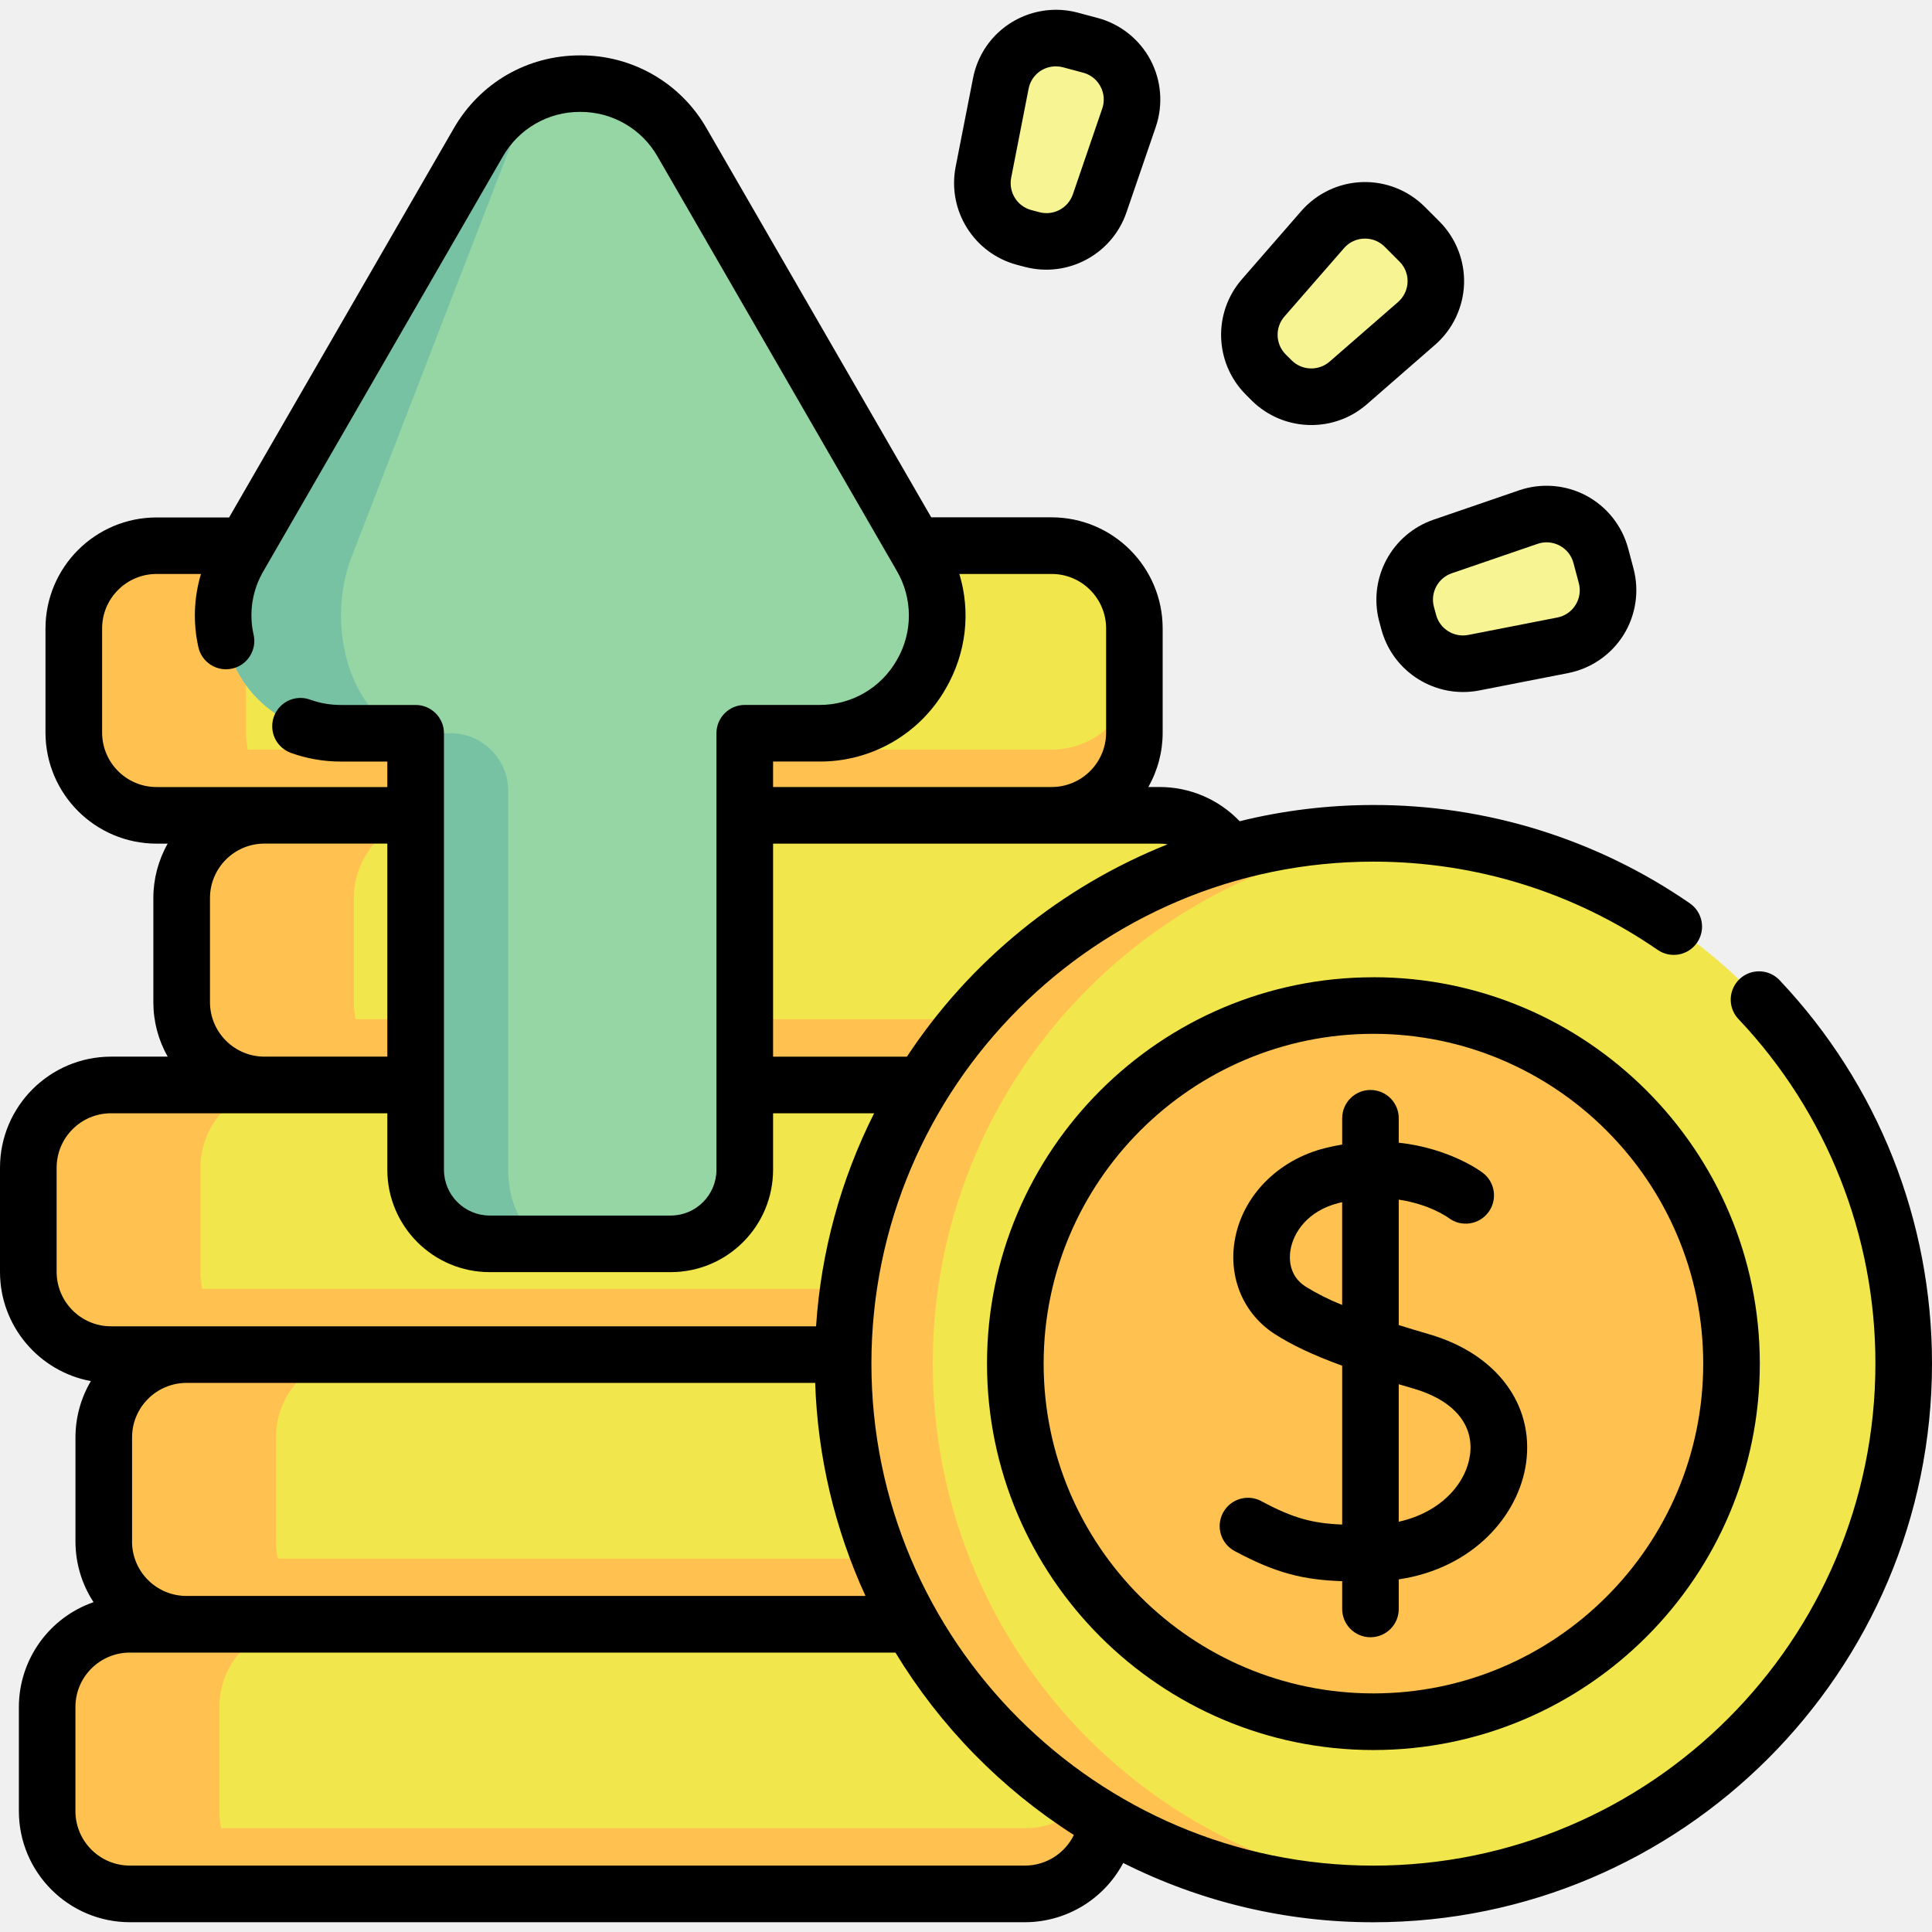
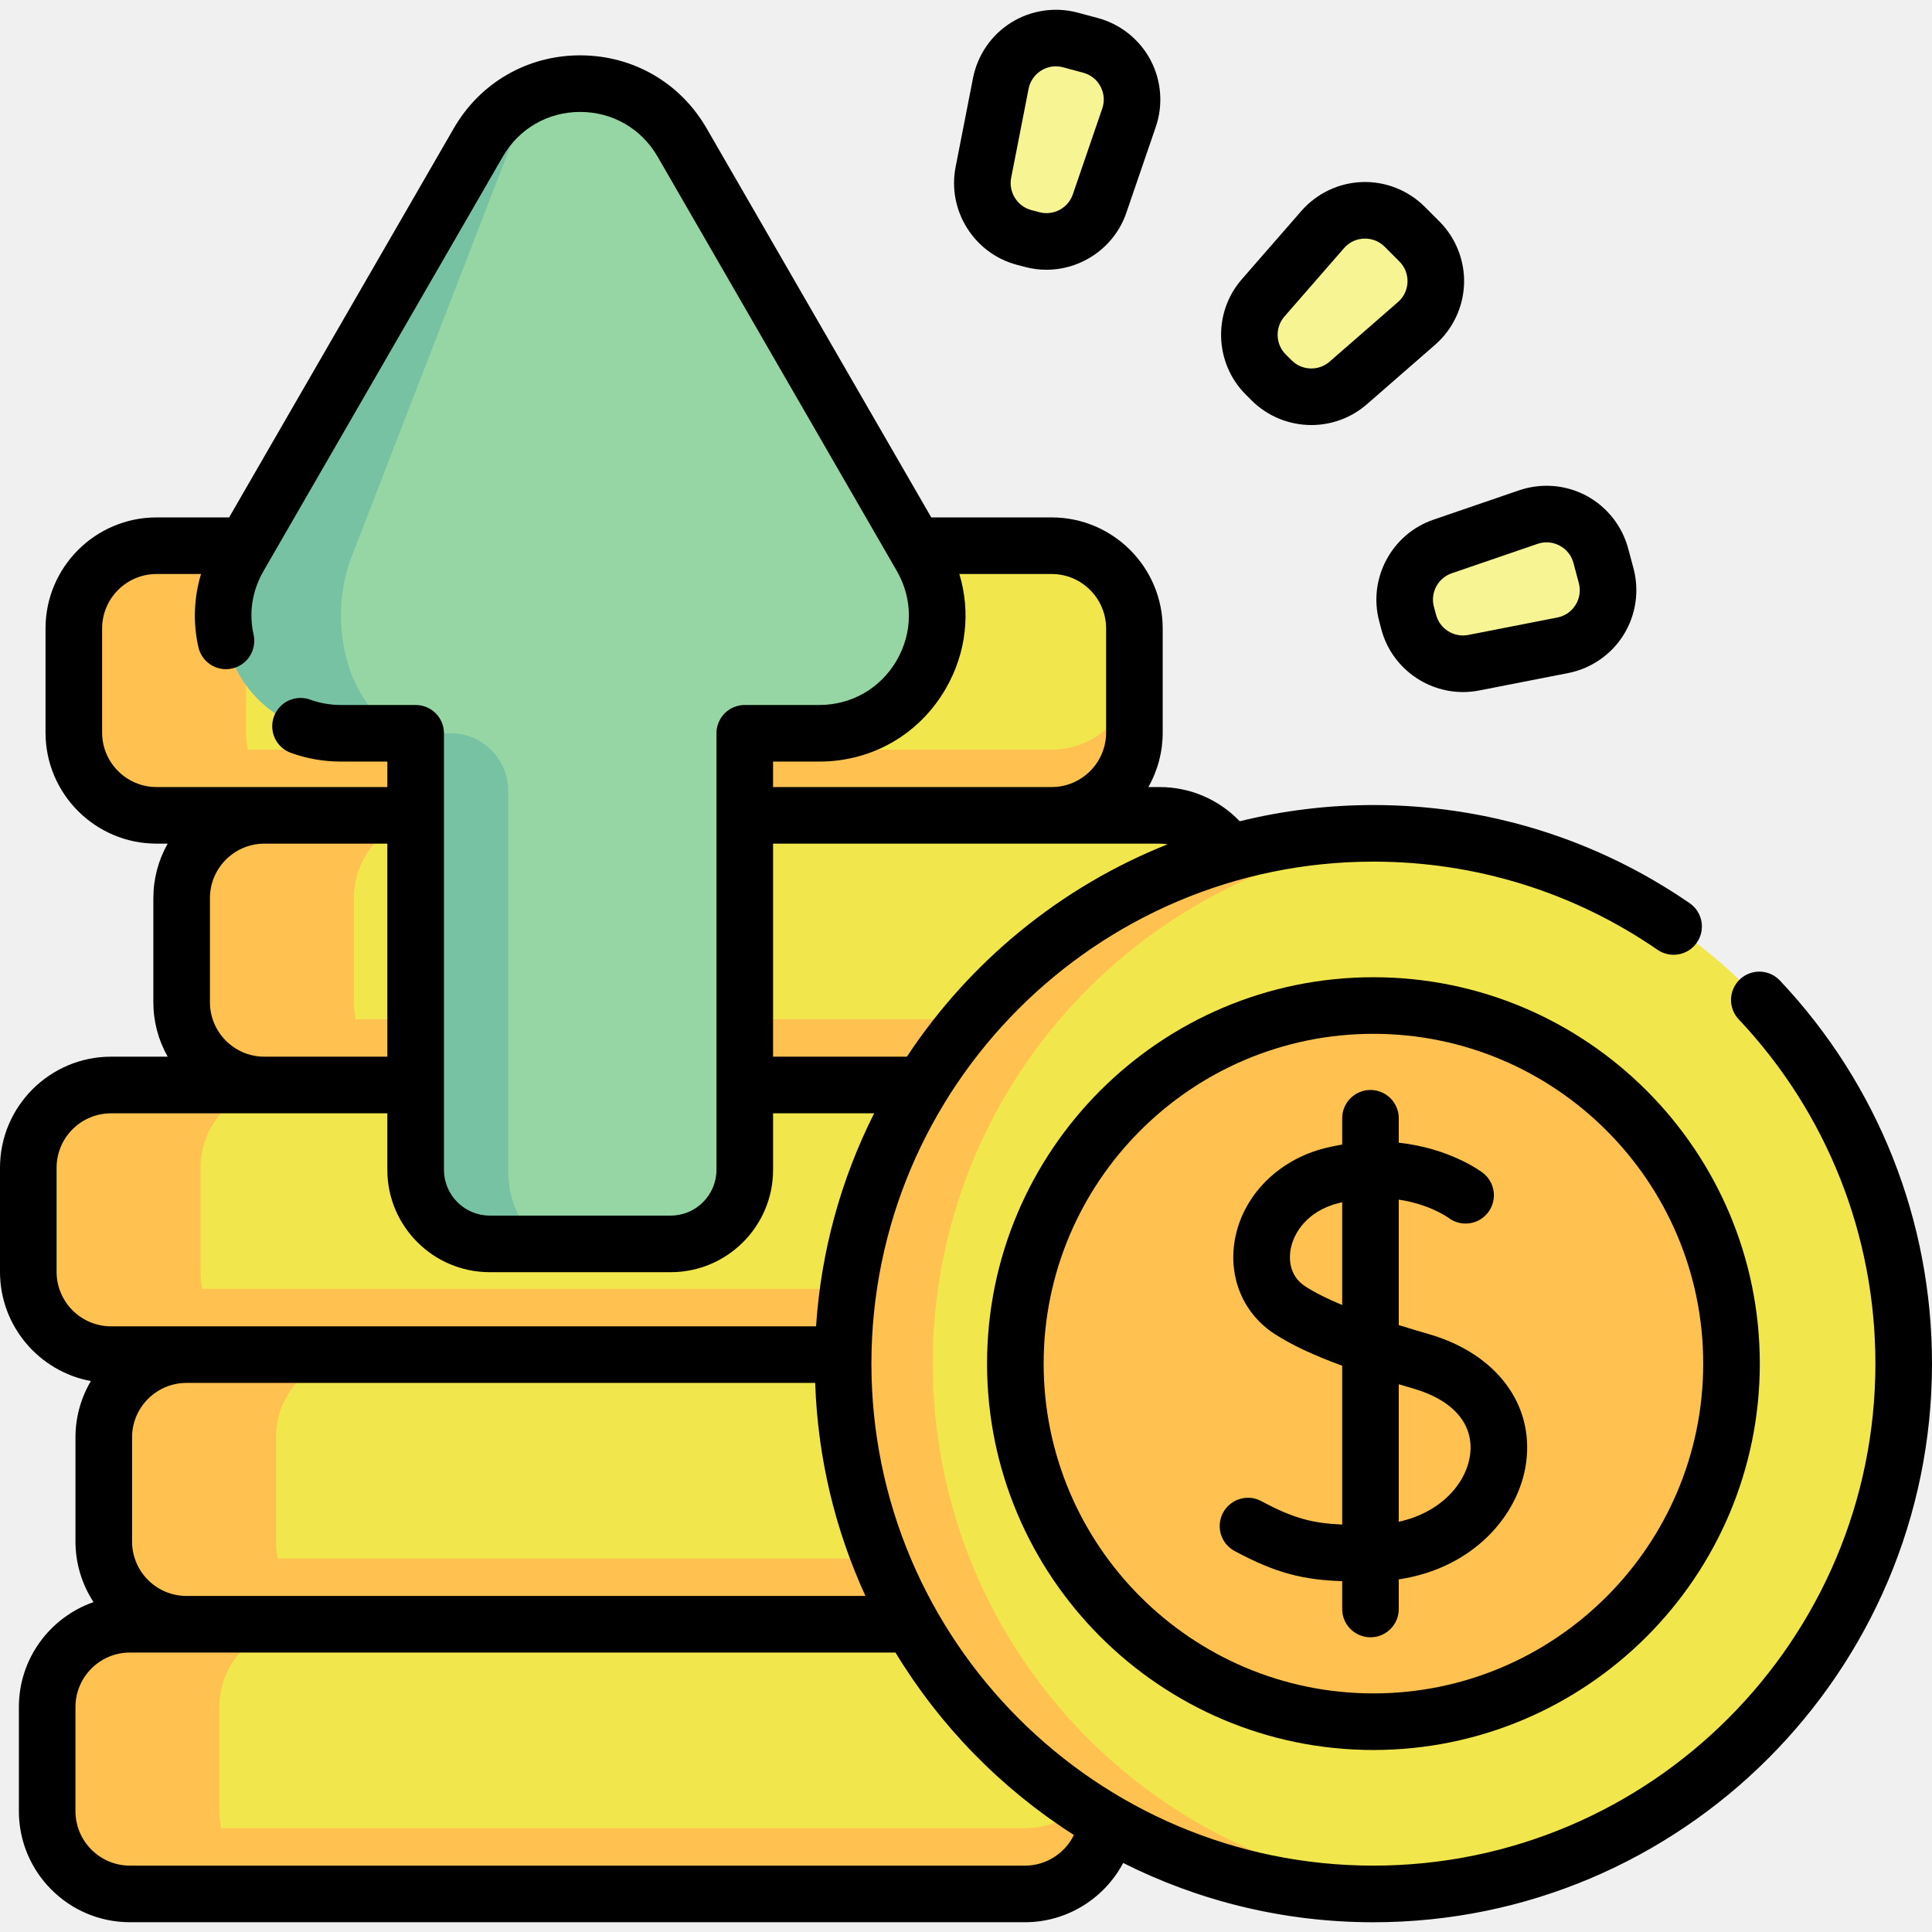
- <svg xmlns="http://www.w3.org/2000/svg" width="48" height="48" fill="none">
+ <svg xmlns="http://www.w3.org/2000/svg" width="48" height="48" viewBox="0 0 48 48" fill="none">
  <g clip-path="url(#clip0_746_3923)">
-     <path d="M24.998 33.655H2.759A2.056 2.056 0 0 1 .703 31.6v-2.587c0-1.135.92-2.056 2.056-2.056h22.239c1.135 0 2.055.92 2.055 2.056v2.587c0 1.136-.92 2.056-2.055 2.056z" fill="#F1E64C" />
-     <path d="M7.038 33.656H2.76A2.056 2.056 0 0 1 .703 31.6v-2.588c0-1.135.92-2.056 2.057-2.056h4.278c-1.136 0-2.056.921-2.056 2.056V31.6c0 1.135.92 2.056 2.056 2.056z" fill="#FFC250" />
-     <path d="M27.053 29.965V31.6c0 1.136-.92 2.055-2.056 2.055H2.76A2.055 2.055 0 0 1 .703 31.6v-1.635c0 1.136.92 2.056 2.056 2.056h22.238c1.136 0 2.056-.92 2.056-2.056z" fill="#FFC250" />
-     <path d="M28.807 26.956H6.57a2.056 2.056 0 0 1-2.056-2.055v-2.588c0-1.135.92-2.056 2.056-2.056h22.238c1.136 0 2.056.92 2.056 2.056v2.588c0 1.135-.92 2.055-2.056 2.055z" fill="#F1E64C" />
-     <path d="M10.847 26.957H6.57A2.056 2.056 0 0 1 4.513 24.9v-2.588c0-1.135.92-2.056 2.056-2.056h4.278c-1.135 0-2.055.921-2.055 2.056v2.588c0 1.135.92 2.056 2.055 2.056z" fill="#FFC250" />
-     <path d="M30.863 23.266v1.635c0 1.136-.92 2.055-2.056 2.055H6.57a2.055 2.055 0 0 1-2.056-2.055v-1.635c0 1.136.92 2.056 2.056 2.056h22.238c1.135 0 2.056-.92 2.056-2.056z" fill="#FFC250" />
-     <path d="M26.128 20.257H3.89a2.056 2.056 0 0 1-2.056-2.056v-2.587c0-1.136.92-2.056 2.056-2.056h22.238c1.136 0 2.056.92 2.056 2.056V18.2c0 1.136-.92 2.056-2.056 2.056z" fill="#F1E64C" />
-     <path d="M8.168 20.258H3.891a2.056 2.056 0 0 1-2.057-2.056v-2.588c0-1.135.92-2.056 2.057-2.056h4.277c-1.135 0-2.055.921-2.055 2.056v2.588c0 1.135.92 2.055 2.055 2.055z" fill="#FFC250" />
-     <path d="M28.184 16.567v1.635c0 1.135-.92 2.055-2.056 2.055H3.89a2.055 2.055 0 0 1-2.056-2.055v-1.635c0 1.136.92 2.056 2.056 2.056h22.238c1.136 0 2.056-.92 2.056-2.056z" fill="#FFC250" />
-     <path d="M26.873 40.355H4.634a2.056 2.056 0 0 1-2.056-2.056V35.71c0-1.135.92-2.056 2.056-2.056h22.239c1.135 0 2.055.92 2.055 2.056V38.3c0 1.135-.92 2.056-2.055 2.056z" fill="#F1E64C" />
-     <path d="M28.928 36.665V38.3c0 1.135-.92 2.055-2.056 2.055H4.634A2.055 2.055 0 0 1 2.578 38.3v-1.635c0 1.135.92 2.056 2.056 2.056h22.238c1.136 0 2.056-.921 2.056-2.056z" fill="#FFC250" />
-     <path d="M8.913 40.355H4.635a2.056 2.056 0 0 1-2.057-2.056v-2.588c0-1.135.92-2.055 2.057-2.055h4.278c-1.136 0-2.056.92-2.056 2.055V38.3c0 1.135.92 2.056 2.056 2.056z" fill="#FFC250" />
-     <path d="M25.466 47.054H3.228a2.056 2.056 0 0 1-2.056-2.056V42.41c0-1.135.92-2.055 2.056-2.055h22.238c1.136 0 2.056.92 2.056 2.055v2.588c0 1.135-.92 2.056-2.056 2.056z" fill="#F1E64C" />
-     <path d="M27.522 43.364v1.635c0 1.135-.92 2.055-2.056 2.055H3.228a2.055 2.055 0 0 1-2.056-2.055v-1.635c0 1.135.92 2.056 2.056 2.056h22.238c1.136 0 2.056-.92 2.056-2.056z" fill="#FFC250" />
-     <path d="M7.506 47.054H3.228a2.056 2.056 0 0 1-2.056-2.056V42.41c0-1.135.92-2.055 2.056-2.055h4.278c-1.135 0-2.055.92-2.055 2.055V45c0 1.134.92 2.055 2.055 2.055z" fill="#FFC250" />
-     <path d="M34.121 47.054c7.277 0 13.176-5.899 13.176-13.175 0-7.276-5.9-13.175-13.176-13.175s-13.175 5.898-13.175 13.175c0 7.276 5.899 13.175 13.175 13.175z" fill="#F1E64C" />
-     <path d="M35.236 47.007a12.95 12.95 0 0 1-1.115.047c-7.276 0-13.175-5.898-13.175-13.175 0-7.277 5.899-13.175 13.175-13.175.376 0 .748.015 1.115.047-6.757.565-12.062 6.226-12.062 13.128s5.305 12.563 12.062 13.128z" fill="#FFC250" />
-     <path d="M34.121 42.775a8.897 8.897 0 1 0 0-17.793 8.897 8.897 0 0 0 0 17.793z" fill="#FFC250" />
-     <path d="M18.503 29.064V18.218h1.854c2.25 0 3.658-2.437 2.532-4.386L16.947 3.54c-1.126-1.95-3.94-1.95-5.065 0L5.94 13.83c-1.125 1.95.281 4.387 2.532 4.387h1.855v10.846a1.84 1.84 0 0 0 1.84 1.84h4.497a1.84 1.84 0 0 0 1.84-1.84z" fill="#95D6A4" />
-     <path d="M13.86 30.904h-1.694a1.84 1.84 0 0 1-1.84-1.84V18.218H8.472c-2.25 0-3.658-2.436-2.531-4.386L11.882 3.54a2.896 2.896 0 0 1 2.532-1.461c-.66 0-1.32.487-1.696 1.46l-3.98 10.292c-.756 1.95.187 4.386 1.695 4.386h.762c.79 0 1.431.64 1.431 1.43v9.417c0 1.016.553 1.84 1.233 1.84z" fill="#78C2A4" />
-     <path d="M34.999 15.458l-.054-.2a1.394 1.394 0 0 1 .894-1.68l2.133-.731a1.394 1.394 0 0 1 1.798.957l.134.5a1.394 1.394 0 0 1-1.079 1.728l-2.212.433c-.719.14-1.424-.3-1.614-1.007zM31.593 9.45l-.147-.147a1.394 1.394 0 0 1-.065-1.902l1.48-1.699a1.394 1.394 0 0 1 2.037-.07l.365.365c.571.571.539 1.506-.07 2.037l-1.699 1.48a1.394 1.394 0 0 1-1.901-.064zm-5.954-3.5l-.2-.054a1.394 1.394 0 0 1-1.008-1.614l.433-2.212a1.394 1.394 0 0 1 1.73-1.078l.498.133c.78.21 1.22 1.035.958 1.799l-.732 2.132a1.394 1.394 0 0 1-1.679.894z" fill="#F7F493" />
-     <path d="M44.225 24.365a.703.703 0 1 0-1.023.964 12.423 12.423 0 0 1 3.392 8.55c0 6.877-5.595 12.472-12.473 12.472-6.877 0-12.471-5.595-12.471-12.472s5.594-12.472 12.471-12.472c2.54 0 4.982.758 7.064 2.193a.703.703 0 0 0 .798-1.158A13.796 13.796 0 0 0 34.12 20c-1.119 0-2.234.135-3.321.403a2.748 2.748 0 0 0-1.992-.85h-.277c.234-.413.357-.879.356-1.353v-2.587a2.762 2.762 0 0 0-2.759-2.76h-2.991L17.556 3.19a3.592 3.592 0 0 0-3.142-1.814c-1.311 0-2.485.678-3.14 1.813l-5.582 9.667H3.89a2.762 2.762 0 0 0-2.76 2.759V18.2a2.762 2.762 0 0 0 2.76 2.76h.276a2.742 2.742 0 0 0-.356 1.352v2.588c0 .474.122.94.356 1.352H2.759A2.762 2.762 0 0 0 0 29.011V31.6c0 1.35.975 2.476 2.258 2.713-.251.423-.383.907-.383 1.399v2.587c0 .535.156 1.059.449 1.506A2.763 2.763 0 0 0 .469 42.41v2.588a2.762 2.762 0 0 0 2.759 2.759h22.238a2.769 2.769 0 0 0 2.44-1.472 13.792 13.792 0 0 0 6.215 1.473c7.653 0 13.879-6.226 13.879-13.88 0-3.55-1.34-6.93-3.775-9.513zM3.281 38.298v-2.587c0-.746.607-1.353 1.353-1.353h15.619a13.785 13.785 0 0 0 1.25 5.293H4.633a1.354 1.354 0 0 1-1.353-1.353zm25.73-17.322a13.958 13.958 0 0 0-6.479 5.277h-3.325V20.96h9.6c.07 0 .137.006.204.016zm-1.53-5.362V18.2c0 .746-.607 1.353-1.353 1.353h-6.921v-.633h1.15a3.59 3.59 0 0 0 3.141-1.814c.511-.885.622-1.903.337-2.846h2.293c.746 0 1.353.607 1.353 1.353zM2.537 18.2v-2.587c0-.746.607-1.353 1.353-1.353h1.103c-.177.59-.2 1.217-.064 1.82a.703.703 0 0 0 1.372-.31 2.172 2.172 0 0 1 .248-1.588L12.492 3.89a2.197 2.197 0 0 1 1.922-1.11 2.2 2.2 0 0 1 1.924 1.111l5.942 10.291a2.198 2.198 0 0 1 0 2.22 2.198 2.198 0 0 1-1.923 1.112h-1.854a.703.703 0 0 0-.703.703v10.846c0 .627-.51 1.137-1.137 1.137h-4.496c-.627 0-1.137-.51-1.137-1.137V18.218a.703.703 0 0 0-.703-.703H8.472c-.267 0-.525-.045-.765-.132a.701.701 0 0 0-.943.691.703.703 0 0 0 .462.63c.395.144.815.217 1.246.217h1.151v.633H3.89a1.354 1.354 0 0 1-1.353-1.353zm2.68 6.7v-2.588c0-.746.606-1.353 1.352-1.353h3.054v5.293H6.57a1.354 1.354 0 0 1-1.353-1.352zm-3.81 6.698v-2.587c0-.746.606-1.352 1.352-1.352h6.864v1.404a2.546 2.546 0 0 0 2.544 2.543h4.496a2.546 2.546 0 0 0 2.544-2.543V27.66h2.51a13.776 13.776 0 0 0-1.442 5.292H2.76a1.354 1.354 0 0 1-1.353-1.353zm24.06 14.752H3.226a1.354 1.354 0 0 1-1.352-1.353V42.41c0-.746.607-1.352 1.353-1.352h19.02a13.988 13.988 0 0 0 4.433 4.532c-.22.452-.687.76-1.215.76z" fill="#000" />
-     <path d="M35.51 33.15a39.98 39.98 0 0 1-.758-.229v-3.116c.755.112 1.206.43 1.24.455a.703.703 0 0 0 .846-1.123c-.045-.035-.822-.61-2.086-.747v-.607a.703.703 0 1 0-1.406 0v.653a5.61 5.61 0 0 0-.416.086c-1.185.294-2.07 1.199-2.255 2.304-.155.933.225 1.82.993 2.316.423.273.95.523 1.678.789v3.946c-.73-.03-1.213-.153-2.007-.581a.702.702 0 1 0-.667 1.238c1.05.565 1.73.717 2.674.75v.69a.703.703 0 1 0 1.406 0v-.735c1.853-.277 2.981-1.592 3.163-2.889.204-1.46-.74-2.716-2.405-3.2zM32.43 31.96c-.423-.273-.399-.723-.368-.904.073-.439.428-.977 1.206-1.17l.077-.018v2.553a5.884 5.884 0 0 1-.915-.46zm4.09 4.194c-.098.707-.725 1.422-1.769 1.653v-3.416l.365.107c1 .291 1.511.895 1.405 1.656z" fill="#000" />
-     <path d="M34.122 24.28c-5.293 0-9.6 4.305-9.6 9.599 0 5.293 4.307 9.6 9.6 9.6 5.294 0 9.6-4.307 9.6-9.6 0-5.294-4.306-9.6-9.6-9.6zm0 17.792c-4.518 0-8.193-3.675-8.193-8.193s3.675-8.194 8.193-8.194 8.194 3.676 8.194 8.194c0 4.518-3.676 8.193-8.194 8.193zm.145-26.633l.053.2a2.105 2.105 0 0 0 2.429 1.516l2.212-.433a2.104 2.104 0 0 0 1.376-.948 2.103 2.103 0 0 0 .246-1.653l-.133-.499a2.105 2.105 0 0 0-1.04-1.308 2.104 2.104 0 0 0-1.666-.133l-2.132.732a2.104 2.104 0 0 0-1.346 2.526zm1.801-1.196l2.132-.731a.684.684 0 0 1 .55.044c.17.09.292.244.342.43l.133.5c.05.186.021.38-.081.544a.684.684 0 0 1-.453.312l-2.212.433a.692.692 0 0 1-.8-.499l-.054-.2a.693.693 0 0 1 .443-.833zm-4.972-4.295c.407.406.945.612 1.484.612.49 0 .982-.17 1.377-.514l1.699-1.481c.436-.38.698-.93.718-1.51a2.104 2.104 0 0 0-.613-1.554l-.365-.365a2.1 2.1 0 0 0-3.064.105l-1.48 1.7a2.103 2.103 0 0 0 .097 2.86l.147.147zm.815-2.084l1.481-1.699a.683.683 0 0 1 .522-.237.684.684 0 0 1 .488.202l.365.366a.684.684 0 0 1 .136.785.684.684 0 0 1-.17.224l-1.7 1.48a.693.693 0 0 1-.942-.032l-.147-.146a.693.693 0 0 1-.033-.943zm-6.654-1.287l.201.053a2.105 2.105 0 0 0 2.526-1.346l.731-2.131a2.105 2.105 0 0 0-.133-1.666 2.103 2.103 0 0 0-1.308-1.04l-.498-.133a2.104 2.104 0 0 0-2.27.836 2.104 2.104 0 0 0-.33.786l-.434 2.212a2.104 2.104 0 0 0 1.515 2.429zm-.135-2.159l.433-2.212a.684.684 0 0 1 .576-.55.685.685 0 0 1 .28.016l.5.134a.683.683 0 0 1 .43.342.685.685 0 0 1 .044.549l-.73 2.132a.693.693 0 0 1-.833.443l-.2-.053a.693.693 0 0 1-.5-.8z" fill="#000" />
+     <path d="M24.998 33.655H2.759C1.624 33.655 0.703 32.735 0.703 31.599V29.012C0.703 27.877 1.624 26.956 2.759 26.956H24.998C26.133 26.956 27.053 27.877 27.053 29.012V31.599C27.053 32.735 26.133 33.655 24.998 33.655Z" fill="#F1E64C" />
+     <path d="M7.038 33.656H2.76C1.624 33.656 0.703 32.735 0.703 31.6V29.012C0.703 27.877 1.624 26.956 2.76 26.956H7.038C5.902 26.956 4.982 27.877 4.982 29.012V31.6C4.982 32.735 5.903 33.656 7.038 33.656Z" fill="#FFC250" />
+     <path d="M27.053 29.965V31.6C27.053 32.736 26.133 33.655 24.997 33.655H2.759C1.624 33.655 0.703 32.736 0.703 31.6V29.965C0.703 31.101 1.624 32.021 2.759 32.021H24.997C26.133 32.021 27.053 31.101 27.053 29.965Z" fill="#FFC250" />
+     <path d="M28.807 26.956H6.569C5.433 26.956 4.513 26.036 4.513 24.901V22.313C4.513 21.178 5.433 20.257 6.569 20.257H28.807C29.943 20.257 30.863 21.178 30.863 22.313V24.901C30.863 26.036 29.943 26.956 28.807 26.956Z" fill="#F1E64C" />
+     <path d="M10.847 26.957H6.569C5.433 26.957 4.513 26.036 4.513 24.901V22.313C4.513 21.178 5.433 20.257 6.569 20.257H10.847C9.712 20.257 8.792 21.178 8.792 22.313V24.901C8.792 26.036 9.712 26.957 10.847 26.957Z" fill="#FFC250" />
+     <path d="M30.863 23.266V24.901C30.863 26.037 29.942 26.956 28.807 26.956H6.569C5.433 26.956 4.513 26.037 4.513 24.901V23.266C4.513 24.402 5.433 25.322 6.569 25.322H28.807C29.942 25.322 30.863 24.402 30.863 23.266Z" fill="#FFC250" />
+     <path d="M26.128 20.257H3.89C2.754 20.257 1.834 19.337 1.834 18.201V15.614C1.834 14.478 2.754 13.558 3.89 13.558H26.128C27.264 13.558 28.184 14.478 28.184 15.614V18.201C28.184 19.337 27.264 20.257 26.128 20.257Z" fill="#F1E64C" />
+     <path d="M8.168 20.258H3.891C2.755 20.258 1.834 19.337 1.834 18.202V15.614C1.834 14.479 2.755 13.558 3.891 13.558H8.168C7.033 13.558 6.113 14.479 6.113 15.614V18.202C6.113 19.337 7.033 20.258 8.168 20.258Z" fill="#FFC250" />
+     <path d="M28.184 16.567V18.202C28.184 19.337 27.264 20.257 26.128 20.257H3.89C2.755 20.257 1.834 19.337 1.834 18.202V16.567C1.834 17.703 2.755 18.623 3.89 18.623H26.128C27.264 18.623 28.184 17.703 28.184 16.567Z" fill="#FFC250" />
+     <path d="M26.873 40.355H4.634C3.499 40.355 2.578 39.434 2.578 38.299V35.711C2.578 34.576 3.499 33.655 4.634 33.655H26.873C28.008 33.655 28.928 34.576 28.928 35.711V38.299C28.928 39.434 28.008 40.355 26.873 40.355Z" fill="#F1E64C" />
+     <path d="M28.928 36.665V38.3C28.928 39.435 28.008 40.355 26.872 40.355H4.634C3.499 40.355 2.578 39.435 2.578 38.3V36.665C2.578 37.8 3.499 38.721 4.634 38.721H26.872C28.008 38.721 28.928 37.8 28.928 36.665Z" fill="#FFC250" />
+     <path d="M8.913 40.355H4.635C3.499 40.355 2.578 39.434 2.578 38.299V35.711C2.578 34.576 3.499 33.656 4.635 33.656H8.913C7.777 33.656 6.857 34.576 6.857 35.711V38.299C6.857 39.434 7.778 40.355 8.913 40.355Z" fill="#FFC250" />
+     <path d="M25.466 47.054H3.228C2.092 47.054 1.172 46.133 1.172 44.998V42.41C1.172 41.275 2.092 40.355 3.228 40.355H25.466C26.602 40.355 27.522 41.275 27.522 42.41V44.998C27.522 46.133 26.602 47.054 25.466 47.054Z" fill="#F1E64C" />
+     <path d="M27.522 43.364V44.999C27.522 46.134 26.602 47.054 25.466 47.054H3.228C2.092 47.054 1.172 46.134 1.172 44.999V43.364C1.172 44.499 2.092 45.42 3.228 45.42H25.466C26.602 45.42 27.522 44.499 27.522 43.364Z" fill="#FFC250" />
+     <path d="M7.506 47.054H3.228C2.092 47.054 1.172 46.133 1.172 44.998V42.41C1.172 41.275 2.092 40.355 3.228 40.355H7.506C6.371 40.355 5.451 41.276 5.451 42.41V44.998C5.451 46.133 6.371 47.054 7.506 47.054Z" fill="#FFC250" />
+     <path d="M34.121 47.054C41.398 47.054 47.297 41.155 47.297 33.879C47.297 26.602 41.398 20.704 34.121 20.704C26.845 20.704 20.946 26.602 20.946 33.879C20.946 41.155 26.845 47.054 34.121 47.054Z" fill="#F1E64C" />
+     <path d="M35.236 47.007C34.869 47.038 34.497 47.054 34.121 47.054C26.845 47.054 20.946 41.156 20.946 33.879C20.946 26.602 26.845 20.704 34.121 20.704C34.497 20.704 34.869 20.719 35.236 20.751C28.479 21.316 23.174 26.977 23.174 33.879C23.174 40.781 28.479 46.442 35.236 47.007Z" fill="#FFC250" />
+     <path d="M34.121 42.775C39.035 42.775 43.018 38.792 43.018 33.879C43.018 28.965 39.035 24.982 34.121 24.982C29.208 24.982 25.225 28.965 25.225 33.879C25.225 38.792 29.208 42.775 34.121 42.775Z" fill="#FFC250" />
+     <path d="M18.503 29.064V18.218H20.357C22.608 18.218 24.015 15.781 22.889 13.832L16.947 3.54C15.821 1.591 13.008 1.591 11.882 3.54L5.939 13.831C4.814 15.781 6.22 18.218 8.471 18.218H10.326V29.064C10.326 30.08 11.15 30.904 12.166 30.904H16.663C17.679 30.904 18.503 30.08 18.503 29.064Z" fill="#95D6A4" />
+     <path d="M13.859 30.904H12.166C11.15 30.904 10.327 30.081 10.327 29.065V18.217H8.471C6.22 18.217 4.813 15.781 5.94 13.831L11.882 3.54C12.445 2.566 13.429 2.079 14.414 2.079C13.755 2.079 13.095 2.566 12.718 3.54L8.737 13.831C7.982 15.781 8.925 18.217 10.433 18.217H11.195C11.986 18.217 12.626 18.858 12.626 19.648V29.064C12.626 30.08 13.178 30.904 13.859 30.904Z" fill="#78C2A4" />
+     <path d="M34.999 15.458L34.945 15.257C34.755 14.549 35.146 13.815 35.839 13.578L37.972 12.847C38.735 12.585 39.561 13.025 39.77 13.804L39.904 14.303C40.113 15.083 39.617 15.877 38.825 16.032L36.613 16.465C35.894 16.606 35.189 16.166 34.999 15.458ZM31.593 9.451L31.446 9.304C30.928 8.786 30.899 7.955 31.381 7.402L32.862 5.703C33.392 5.094 34.327 5.062 34.898 5.633L35.263 5.998C35.834 6.569 35.802 7.504 35.193 8.035L33.494 9.516C32.942 9.997 32.111 9.969 31.593 9.451ZM25.639 5.951L25.439 5.897C24.731 5.708 24.291 5.002 24.431 4.283L24.864 2.071C25.02 1.279 25.813 0.784 26.593 0.993L27.092 1.126C27.872 1.335 28.311 2.161 28.05 2.925L27.319 5.057C27.081 5.75 26.347 6.141 25.639 5.951Z" fill="#F7F493" />
+     <path d="M44.225 24.365C44.162 24.297 44.087 24.242 44.002 24.203C43.918 24.165 43.826 24.143 43.734 24.14C43.641 24.137 43.548 24.152 43.462 24.185C43.375 24.218 43.295 24.267 43.228 24.331C43.16 24.395 43.106 24.471 43.068 24.556C43.03 24.64 43.009 24.732 43.007 24.825C43.004 24.917 43.02 25.01 43.054 25.096C43.087 25.183 43.138 25.262 43.202 25.329C45.389 27.651 46.594 30.687 46.594 33.879C46.594 40.756 40.999 46.351 34.121 46.351C27.244 46.351 21.65 40.756 21.65 33.879C21.65 27.002 27.244 21.407 34.121 21.407C36.66 21.407 39.103 22.165 41.185 23.6C41.338 23.704 41.527 23.744 41.71 23.709C41.892 23.675 42.054 23.57 42.159 23.417C42.265 23.264 42.305 23.076 42.272 22.893C42.239 22.71 42.135 22.548 41.983 22.442C39.665 20.845 36.947 20.001 34.121 20.001C33.002 20.001 31.887 20.136 30.8 20.404C30.285 19.864 29.57 19.554 28.808 19.554H28.531C28.765 19.141 28.888 18.675 28.887 18.201V15.614C28.887 14.092 27.649 12.855 26.128 12.855H23.137L17.556 3.189C16.9 2.053 15.725 1.375 14.414 1.375H14.413C13.103 1.375 11.929 2.053 11.274 3.188L5.692 12.855H3.89C2.368 12.855 1.131 14.092 1.131 15.614V18.201C1.131 19.723 2.368 20.96 3.89 20.96H4.166C3.932 21.373 3.81 21.839 3.81 22.313V24.901C3.81 25.375 3.932 25.841 4.166 26.253H2.759C1.238 26.253 0 27.491 0 29.011V31.599C0 32.949 0.975 34.075 2.258 34.312C2.007 34.735 1.875 35.218 1.875 35.711V38.298C1.875 38.833 2.031 39.357 2.324 39.804C1.245 40.179 0.469 41.206 0.469 42.41V44.998C0.469 46.519 1.706 47.757 3.228 47.757H25.466C26.511 47.757 27.439 47.165 27.905 46.285C29.776 47.226 31.888 47.758 34.121 47.758C41.774 47.758 48 41.532 48 33.879C48 30.327 46.66 26.949 44.225 24.365ZM3.281 38.298V35.711C3.281 34.965 3.888 34.358 4.634 34.358H20.253C20.317 36.241 20.758 38.03 21.502 39.651H4.634C3.888 39.651 3.281 39.044 3.281 38.298ZM29.011 20.976C26.349 22.034 24.09 23.893 22.532 26.253H19.207V20.96H28.808C28.876 20.96 28.944 20.966 29.011 20.976ZM27.481 15.614V18.201C27.481 18.947 26.874 19.554 26.128 19.554H19.207V18.921H20.357C21.668 18.921 22.843 18.243 23.498 17.107C24.009 16.222 24.12 15.204 23.835 14.261H26.128C26.874 14.261 27.481 14.868 27.481 15.614ZM2.537 18.201V15.614C2.537 14.868 3.144 14.261 3.89 14.261H4.994C4.816 14.852 4.793 15.478 4.929 16.08C4.971 16.261 5.082 16.419 5.24 16.518C5.397 16.617 5.587 16.649 5.769 16.608C5.95 16.567 6.108 16.456 6.207 16.3C6.307 16.143 6.341 15.953 6.301 15.771C6.215 15.391 6.189 14.807 6.549 14.183L12.492 3.891C12.893 3.196 13.611 2.781 14.414 2.781H14.414C15.217 2.781 15.937 3.196 16.338 3.892L22.28 14.183C22.682 14.878 22.682 15.708 22.28 16.404C21.879 17.099 21.16 17.515 20.357 17.515H18.503C18.317 17.515 18.138 17.589 18.006 17.721C17.874 17.852 17.8 18.031 17.8 18.218V29.064C17.8 29.691 17.29 30.201 16.663 30.201H12.167C11.54 30.201 11.03 29.691 11.03 29.064V18.218C11.03 18.031 10.956 17.852 10.824 17.721C10.692 17.589 10.513 17.515 10.327 17.515H8.472C8.205 17.515 7.947 17.47 7.707 17.383C7.62 17.351 7.528 17.337 7.435 17.341C7.343 17.345 7.253 17.367 7.169 17.406C7.085 17.445 7.01 17.5 6.948 17.569C6.885 17.637 6.837 17.716 6.806 17.803C6.774 17.89 6.76 17.982 6.764 18.074C6.768 18.167 6.79 18.257 6.829 18.341C6.868 18.424 6.923 18.5 6.991 18.562C7.059 18.624 7.139 18.673 7.226 18.704C7.621 18.848 8.041 18.921 8.472 18.921H9.623V19.554H3.89C3.144 19.554 2.537 18.947 2.537 18.201ZM5.216 24.901V22.313C5.216 21.567 5.823 20.96 6.569 20.96H9.623V26.253H6.569C5.823 26.253 5.216 25.647 5.216 24.901ZM1.406 31.599V29.012C1.406 28.266 2.013 27.66 2.759 27.66H9.623V29.064C9.623 30.466 10.764 31.607 12.167 31.607H16.663C18.066 31.607 19.207 30.466 19.207 29.064V27.66H21.718C20.887 29.309 20.396 31.109 20.275 32.952H2.759C2.013 32.952 1.406 32.345 1.406 31.599ZM25.466 46.351H3.228C2.482 46.351 1.875 45.744 1.875 44.998V42.41C1.875 41.664 2.482 41.057 3.228 41.057H22.248C23.359 42.888 24.876 44.438 26.681 45.59C26.46 46.042 25.994 46.351 25.466 46.351Z" fill="black" />
+     <path d="M35.51 33.149C35.257 33.076 35.004 33 34.752 32.921V29.805C35.507 29.917 35.958 30.235 35.992 30.26C36.141 30.371 36.328 30.418 36.512 30.392C36.696 30.366 36.862 30.268 36.974 30.119C37.086 29.971 37.134 29.784 37.109 29.6C37.083 29.416 36.986 29.249 36.838 29.137C36.793 29.102 36.016 28.526 34.752 28.39V27.783C34.752 27.395 34.437 27.08 34.049 27.08C33.661 27.08 33.346 27.395 33.346 27.783V28.436C33.206 28.459 33.068 28.488 32.93 28.522C31.745 28.816 30.86 29.721 30.675 30.826C30.52 31.759 30.9 32.646 31.668 33.142C32.091 33.415 32.619 33.665 33.346 33.931V37.877C32.616 37.846 32.133 37.724 31.339 37.296C31.258 37.252 31.169 37.224 31.077 37.215C30.985 37.206 30.892 37.215 30.804 37.241C30.715 37.268 30.633 37.311 30.562 37.37C30.49 37.428 30.431 37.5 30.387 37.581C30.298 37.745 30.279 37.938 30.332 38.117C30.386 38.295 30.508 38.445 30.672 38.534C31.722 39.099 32.402 39.251 33.346 39.284V39.975C33.346 40.363 33.661 40.678 34.049 40.678C34.438 40.678 34.752 40.363 34.752 39.975V39.239C36.605 38.962 37.733 37.647 37.915 36.35C38.119 34.89 37.175 33.634 35.51 33.149ZM32.431 31.961C32.008 31.688 32.032 31.238 32.062 31.057C32.136 30.618 32.491 30.08 33.269 29.887C33.295 29.881 33.32 29.875 33.346 29.869V32.422C32.997 32.277 32.683 32.124 32.431 31.961ZM36.522 36.155C36.423 36.862 35.796 37.577 34.752 37.808V34.392C34.87 34.427 34.991 34.463 35.117 34.499C36.116 34.79 36.628 35.394 36.522 36.155Z" fill="black" />
+     <path d="M34.122 24.279C28.829 24.279 24.523 28.585 24.523 33.879C24.523 39.172 28.829 43.478 34.122 43.478C39.416 43.478 43.722 39.172 43.722 33.879C43.722 28.585 39.416 24.279 34.122 24.279ZM34.122 42.072C29.604 42.072 25.929 38.397 25.929 33.879C25.929 29.361 29.604 25.685 34.122 25.685C38.64 25.685 42.316 29.361 42.316 33.879C42.316 38.397 38.64 42.072 34.122 42.072ZM34.267 15.439L34.32 15.64L34.32 15.64C34.569 16.568 35.417 17.194 36.348 17.194C36.48 17.194 36.614 17.181 36.749 17.155L38.961 16.722C39.529 16.611 40.031 16.265 40.337 15.774C40.644 15.283 40.733 14.68 40.584 14.121L40.45 13.622C40.375 13.345 40.244 13.086 40.065 12.861C39.886 12.636 39.663 12.45 39.41 12.314C39.156 12.18 38.877 12.098 38.591 12.075C38.304 12.053 38.016 12.089 37.744 12.181L35.612 12.912C34.573 13.269 33.982 14.379 34.267 15.439ZM36.068 14.243L38.2 13.512C38.383 13.449 38.578 13.465 38.749 13.556C38.92 13.647 39.042 13.8 39.092 13.986L39.225 14.485C39.275 14.672 39.246 14.866 39.144 15.03C39.042 15.194 38.881 15.305 38.691 15.342L36.479 15.775C36.123 15.845 35.772 15.625 35.679 15.276L35.625 15.075C35.531 14.726 35.726 14.36 36.068 14.243ZM31.096 9.948C31.503 10.354 32.041 10.56 32.58 10.56C33.071 10.56 33.562 10.389 33.957 10.046L35.656 8.565C36.092 8.184 36.354 7.634 36.374 7.056C36.394 6.477 36.17 5.91 35.761 5.501L35.396 5.136C35.192 4.933 34.95 4.774 34.682 4.668C34.415 4.563 34.129 4.513 33.841 4.523C33.554 4.533 33.272 4.602 33.012 4.726C32.753 4.849 32.521 5.025 32.332 5.241L30.851 6.94C30.13 7.768 30.173 9.024 30.949 9.801L31.096 9.948ZM31.911 7.864L33.392 6.165C33.457 6.09 33.537 6.03 33.627 5.989C33.717 5.948 33.815 5.927 33.914 5.928C34.005 5.928 34.094 5.946 34.178 5.98C34.262 6.015 34.338 6.066 34.402 6.13L34.767 6.496C34.834 6.562 34.887 6.642 34.922 6.73C34.956 6.819 34.972 6.913 34.969 7.008C34.966 7.102 34.943 7.195 34.903 7.281C34.862 7.367 34.804 7.443 34.732 7.505L33.033 8.986C32.76 9.223 32.346 9.209 32.091 8.953L31.944 8.807C31.688 8.551 31.674 8.137 31.911 7.864ZM25.257 6.577L25.458 6.63C25.638 6.679 25.819 6.702 25.997 6.702C26.873 6.702 27.689 6.148 27.984 5.285L28.715 3.153C28.808 2.881 28.844 2.593 28.821 2.306C28.799 2.02 28.717 1.741 28.582 1.487C28.447 1.234 28.261 1.011 28.036 0.832C27.811 0.653 27.552 0.522 27.274 0.447L26.776 0.314C26.498 0.24 26.208 0.223 25.924 0.266C25.64 0.308 25.367 0.408 25.123 0.56C24.879 0.713 24.669 0.913 24.506 1.15C24.343 1.387 24.231 1.654 24.175 1.936L23.742 4.148C23.531 5.226 24.197 6.293 25.257 6.577ZM25.122 4.418L25.555 2.206C25.573 2.113 25.61 2.025 25.664 1.947C25.717 1.869 25.787 1.803 25.867 1.753C25.948 1.703 26.037 1.669 26.131 1.655C26.225 1.641 26.32 1.647 26.412 1.672L26.91 1.806C27.002 1.83 27.088 1.873 27.162 1.932C27.236 1.99 27.297 2.064 27.341 2.148C27.386 2.231 27.413 2.323 27.421 2.418C27.428 2.512 27.416 2.607 27.385 2.697L26.654 4.829C26.537 5.171 26.172 5.366 25.822 5.272H25.822L25.621 5.219C25.272 5.125 25.053 4.773 25.122 4.418Z" fill="black" />
  </g>
  <defs>
    <clipPath id="clip0_746_3923">
-       <path fill="#fff" d="M0 0h48v48H0z" />
+       <rect width="48" height="48" fill="white" />
    </clipPath>
  </defs>
</svg>
